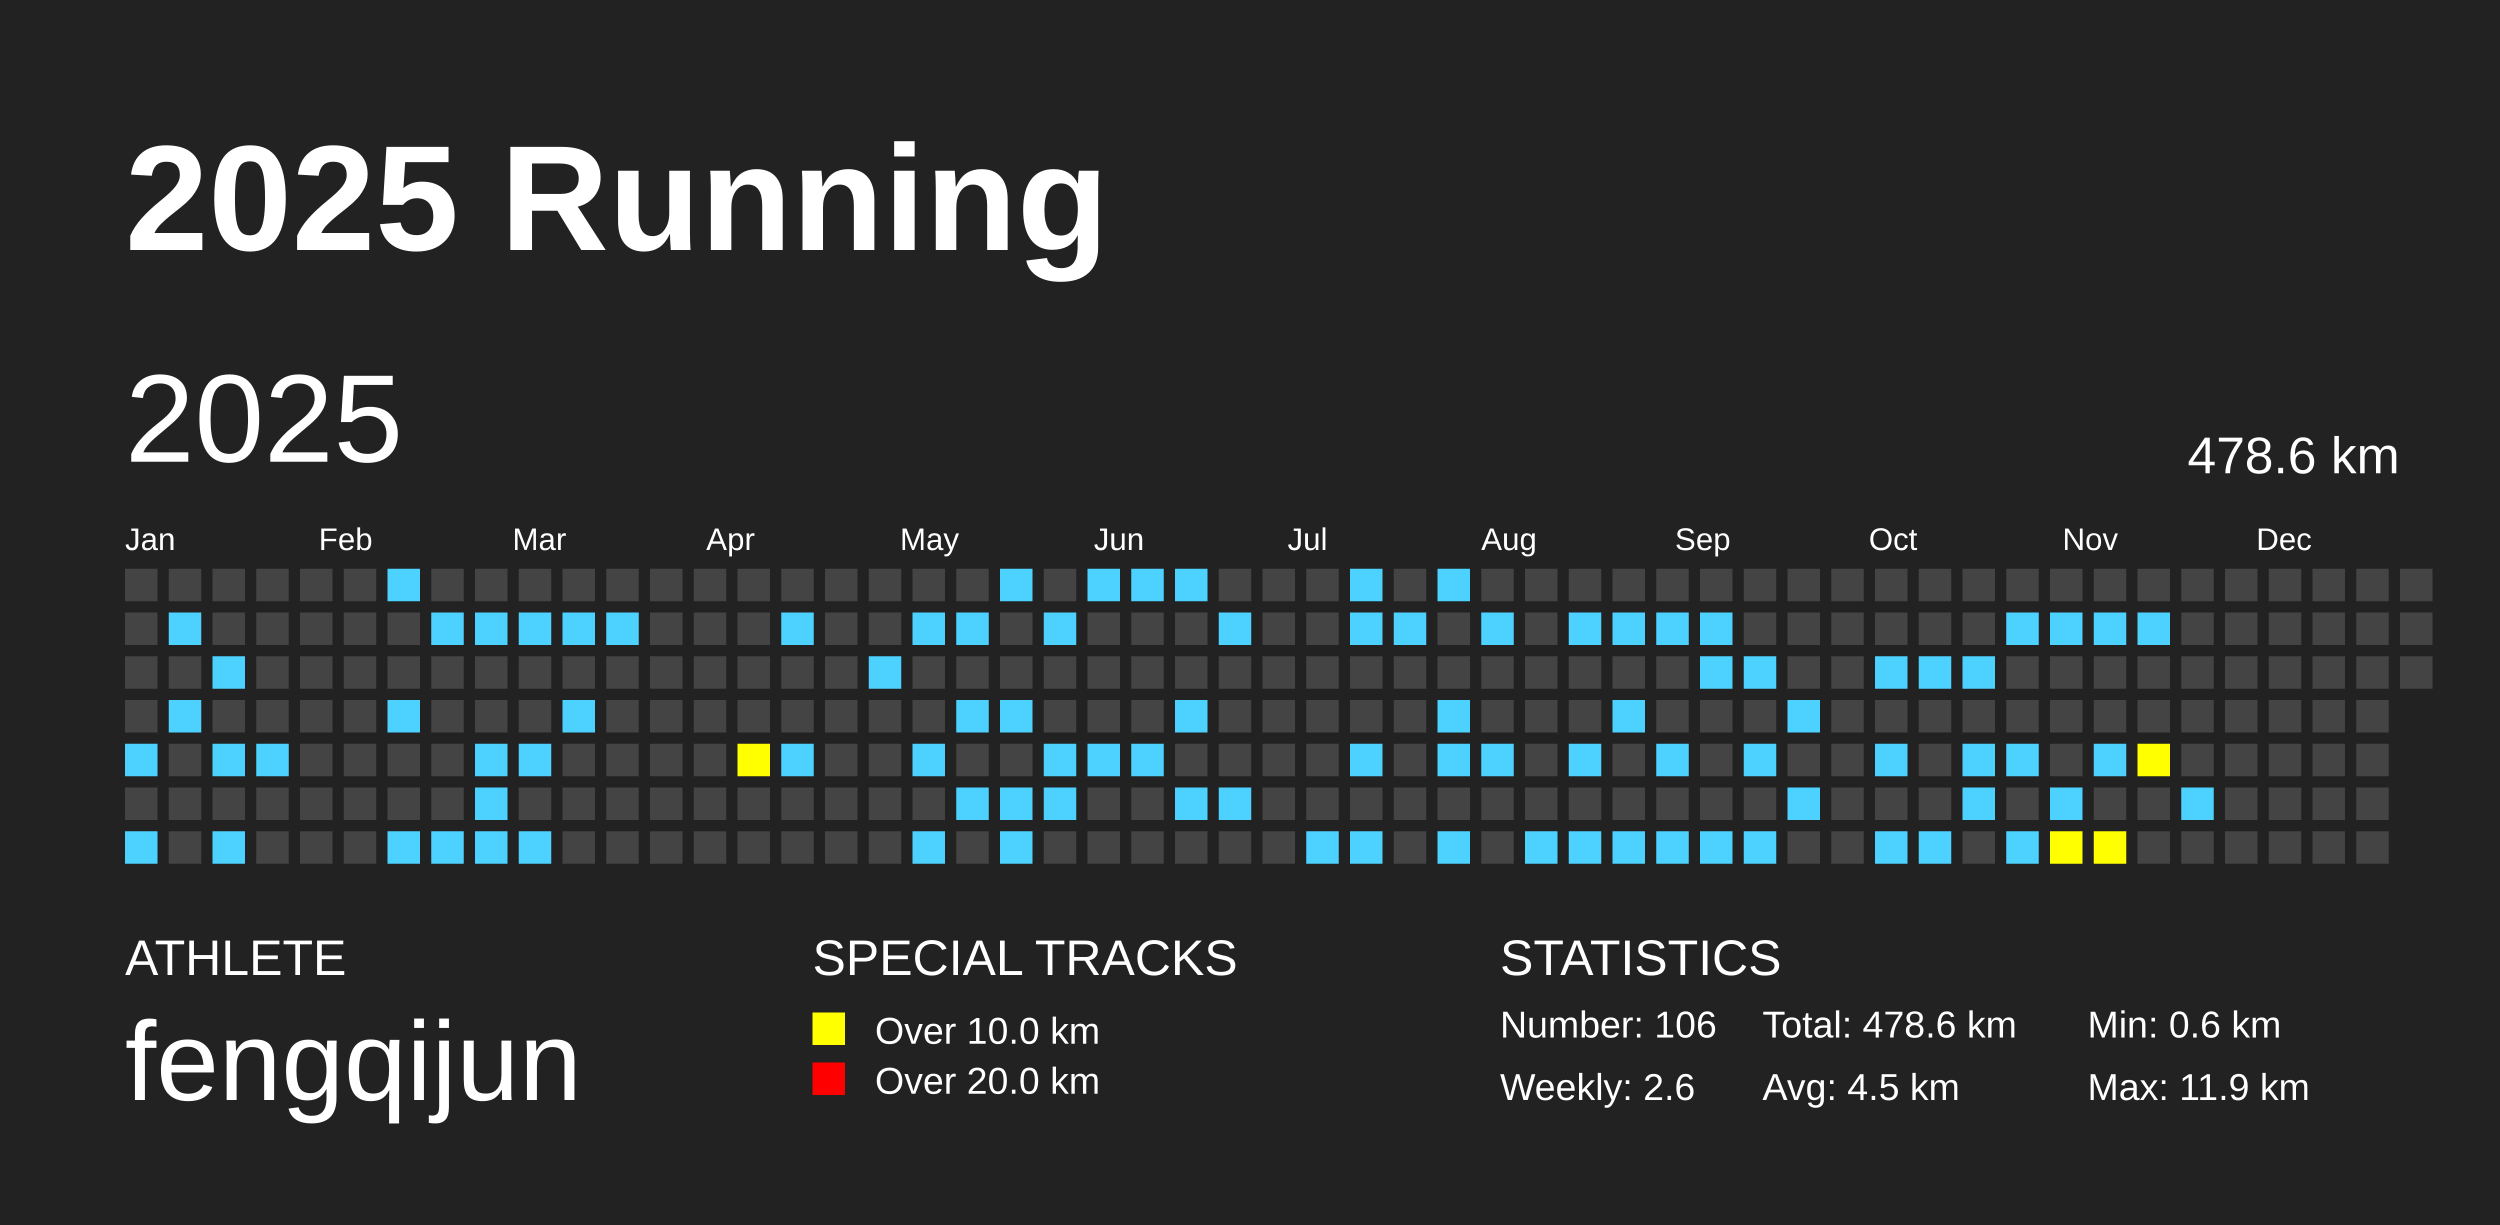
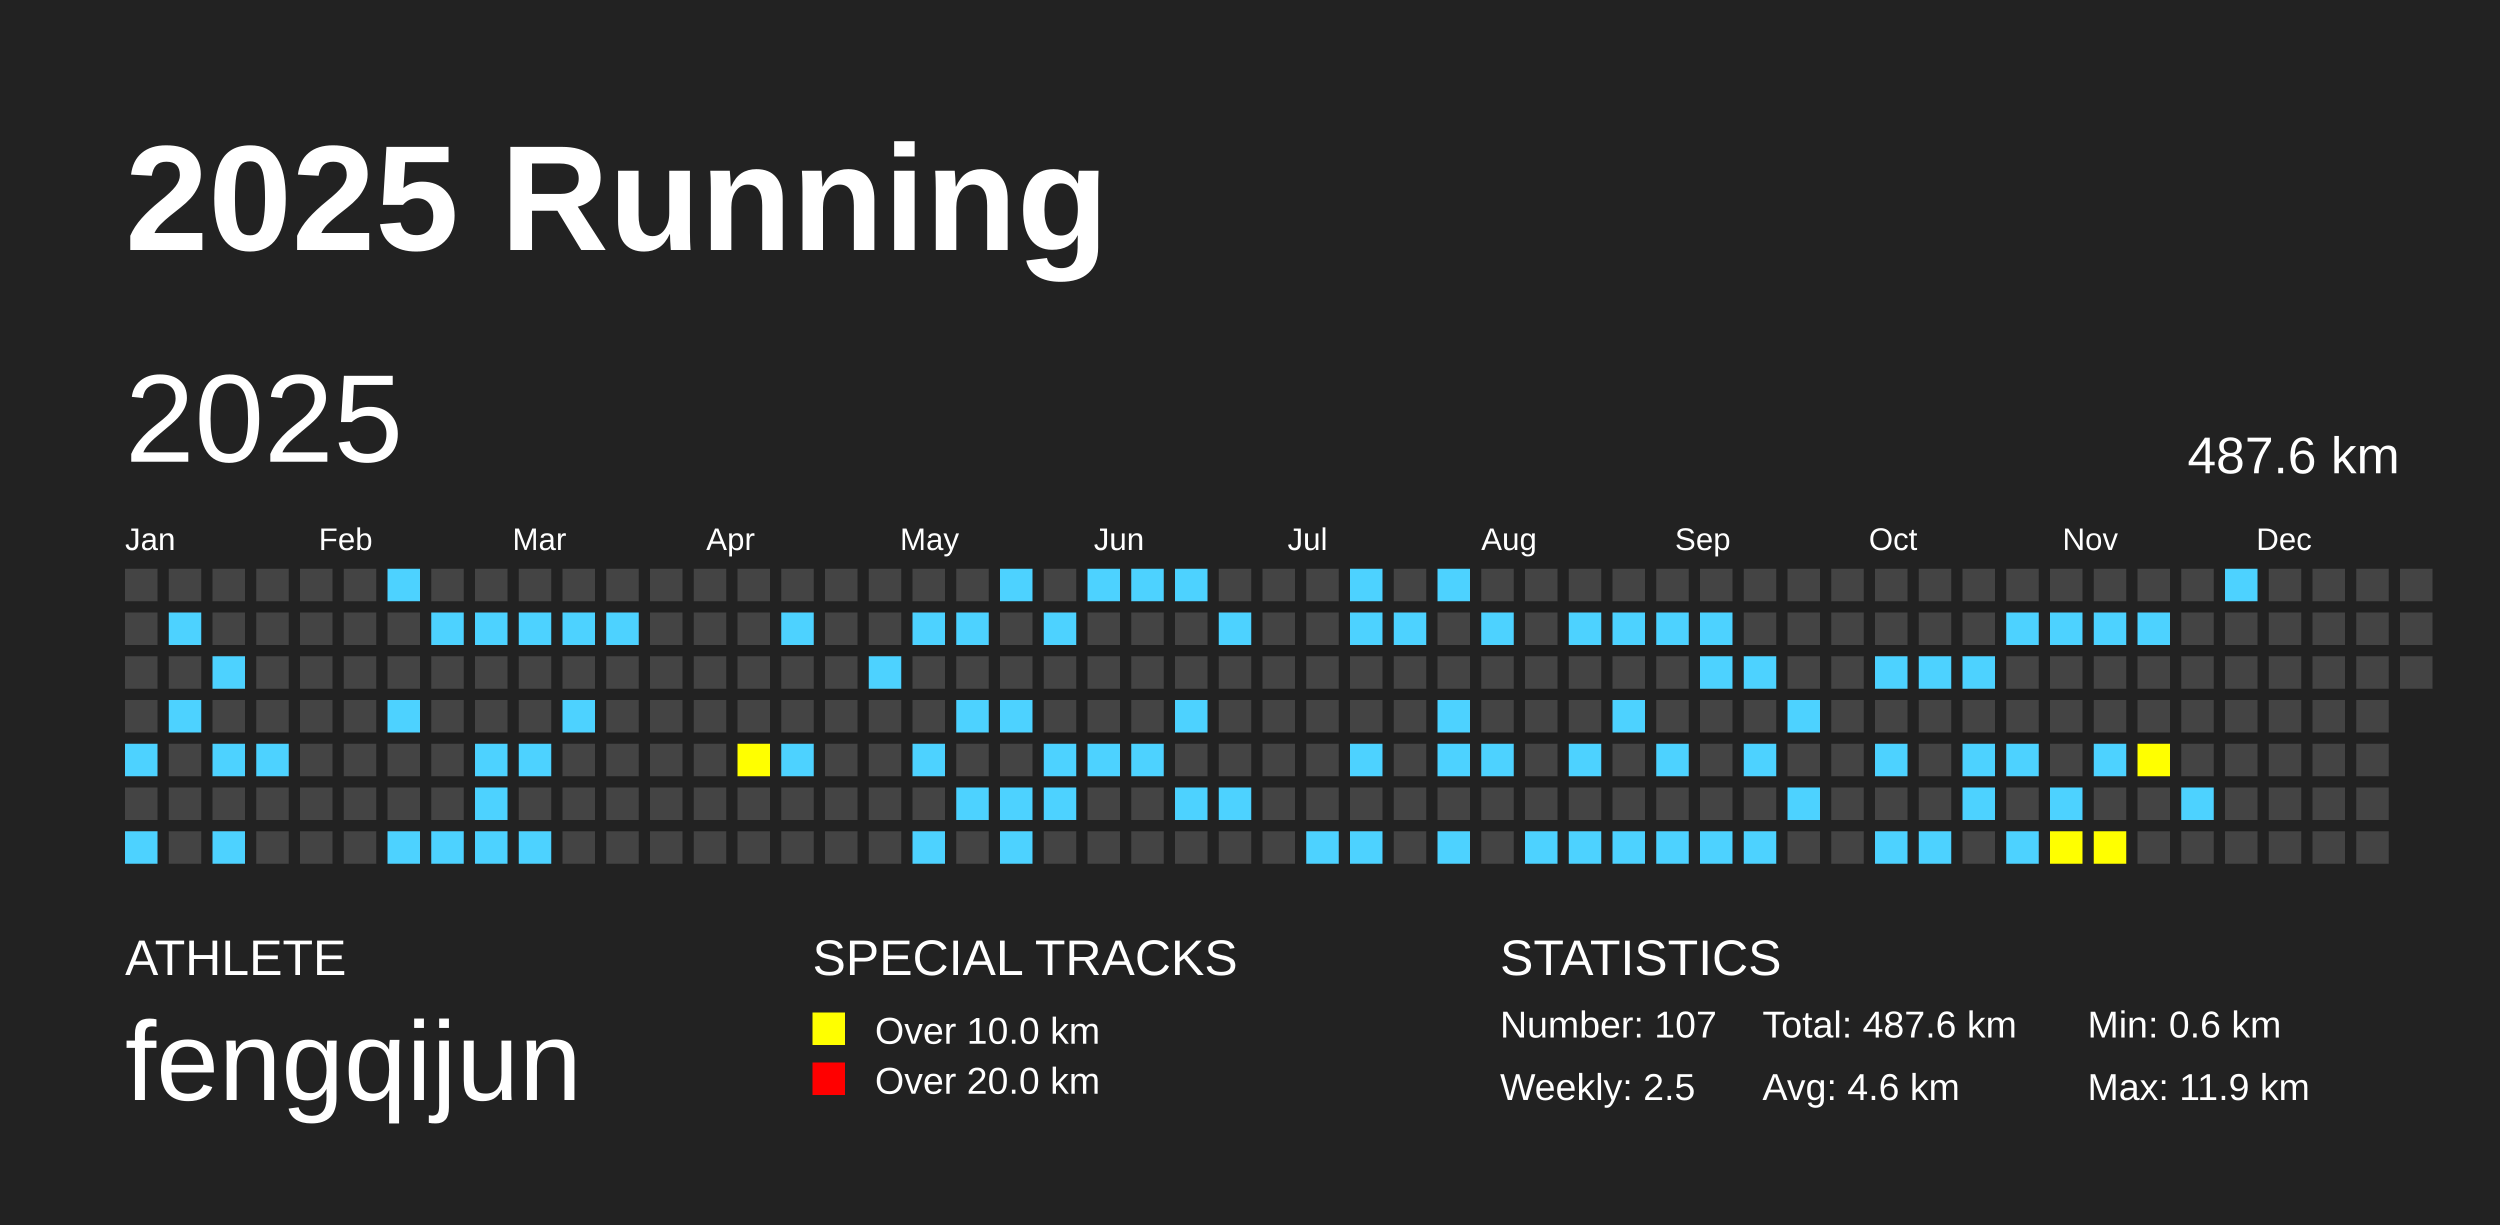
<svg xmlns="http://www.w3.org/2000/svg" baseProfile="full" height="98mm" version="1.1" viewBox="0,0,200,98" width="200mm">
  <defs />
  <rect fill="#222222" height="98" width="200" x="0" y="0" />
  <text fill="#FFFFFF" style="font-size:12px; font-family:Arial; font-weight:bold;" x="10" y="20">2025 Running</text>
  <text fill="#FFFFFF" style="font-size:4px; font-family:Arial" x="10" y="78">ATHLETE</text>
  <text fill="#FFFFFF" style="font-size:9px; font-family:Arial" x="10" y="88">fengqijun</text>
  <text fill="#FFFFFF" style="font-size:4px; font-family:Arial" x="65" y="78">SPECIAL TRACKS</text>
  <rect fill="yellow" height="2.6" width="2.6" x="65" y="81" />
  <text fill="#FFFFFF" style="font-size:3px; font-family:Arial" x="70" y="83.5">Over 10.0 km</text>
  <rect fill="red" height="2.6" width="2.6" x="65" y="85" />
  <text fill="#FFFFFF" style="font-size:3px; font-family:Arial" x="70" y="87.5">Over 20.0 km</text>
  <text fill="#FFFFFF" style="font-size:4px; font-family:Arial" x="120" y="78">STATISTICS</text>
-   <text fill="#FFFFFF" style="font-size:3px; font-family:Arial" x="120" y="83">Number: 106</text>
-   <text fill="#FFFFFF" style="font-size:3px; font-family:Arial" x="120" y="88">Weekly: 2.6</text>
-   <text fill="#FFFFFF" style="font-size:3px; font-family:Arial" x="141" y="83">Total: 478.6 km</text>
-   <text fill="#FFFFFF" style="font-size:3px; font-family:Arial" x="141" y="88">Avg: 4.5 km</text>
+   <text fill="#FFFFFF" style="font-size:3px; font-family:Arial" x="120" y="83">Number: 107</text>
+   <text fill="#FFFFFF" style="font-size:3px; font-family:Arial" x="120" y="88">Weekly: 2.5</text>
+   <text fill="#FFFFFF" style="font-size:3px; font-family:Arial" x="141" y="83">Total: 487.6 km</text>
+   <text fill="#FFFFFF" style="font-size:3px; font-family:Arial" x="141" y="88">Avg: 4.6 km</text>
  <text fill="#FFFFFF" style="font-size:3px; font-family:Arial" x="167" y="83">Min: 0.6 km</text>
  <text fill="#FFFFFF" style="font-size:3px; font-family:Arial" x="167" y="88">Max: 11.9 km</text>
  <text dominant-baseline="hanging" fill="#FFFFFF" style="font-size:10.0px; font-family:Arial;" x="10" y="30">2025</text>
-   <text dominant-baseline="hanging" fill="#FFFFFF" style="font-size:4.125px; font-family:Arial;" x="175" y="35">478.6 km</text>
+   <text dominant-baseline="hanging" fill="#FFFFFF" style="font-size:4.125px; font-family:Arial;" x="175" y="35">487.6 km</text>
  <text fill="#FFFFFF" style="font-size:2.5px; font-family:Arial" x="10.0" y="44">Jan</text>
  <text fill="#FFFFFF" style="font-size:2.5px; font-family:Arial" x="25.5" y="44">Feb</text>
  <text fill="#FFFFFF" style="font-size:2.5px; font-family:Arial" x="41.0" y="44">Mar</text>
  <text fill="#FFFFFF" style="font-size:2.5px; font-family:Arial" x="56.5" y="44">Apr</text>
  <text fill="#FFFFFF" style="font-size:2.5px; font-family:Arial" x="72.0" y="44">May</text>
  <text fill="#FFFFFF" style="font-size:2.5px; font-family:Arial" x="87.5" y="44">Jun</text>
  <text fill="#FFFFFF" style="font-size:2.5px; font-family:Arial" x="103.0" y="44">Jul</text>
  <text fill="#FFFFFF" style="font-size:2.5px; font-family:Arial" x="118.5" y="44">Aug</text>
  <text fill="#FFFFFF" style="font-size:2.5px; font-family:Arial" x="134.0" y="44">Sep</text>
  <text fill="#FFFFFF" style="font-size:2.5px; font-family:Arial" x="149.5" y="44">Oct</text>
  <text fill="#FFFFFF" style="font-size:2.5px; font-family:Arial" x="165.0" y="44">Nov</text>
  <text fill="#FFFFFF" style="font-size:2.5px; font-family:Arial" x="180.5" y="44">Dec</text>
  <rect fill="#444444" height="2.6" width="2.6" x="10.0" y="45.5" />
  <rect fill="#444444" height="2.6" width="2.6" x="10.0" y="49.0" />
  <rect fill="#444444" height="2.6" width="2.6" x="10.0" y="52.5" />
  <rect fill="#444444" height="2.6" width="2.6" x="10.0" y="56.0" />
  <rect fill="#4DD2FF" height="2.6" width="2.6" x="10.0" y="59.5" />
  <rect fill="#444444" height="2.6" width="2.6" x="10.0" y="63.0" />
  <rect fill="#4DD2FF" height="2.6" width="2.6" x="10.0" y="66.5" />
  <rect fill="#444444" height="2.6" width="2.6" x="13.5" y="45.5" />
  <rect fill="#4DD2FF" height="2.6" width="2.6" x="13.5" y="49.0" />
  <rect fill="#444444" height="2.6" width="2.6" x="13.5" y="52.5" />
  <rect fill="#4DD2FF" height="2.6" width="2.6" x="13.5" y="56.0" />
  <rect fill="#444444" height="2.6" width="2.6" x="13.5" y="59.5" />
  <rect fill="#444444" height="2.6" width="2.6" x="13.5" y="63.0" />
  <rect fill="#444444" height="2.6" width="2.6" x="13.5" y="66.5" />
  <rect fill="#444444" height="2.6" width="2.6" x="17.0" y="45.5" />
  <rect fill="#444444" height="2.6" width="2.6" x="17.0" y="49.0" />
  <rect fill="#4DD2FF" height="2.6" width="2.6" x="17.0" y="52.5" />
  <rect fill="#444444" height="2.6" width="2.6" x="17.0" y="56.0" />
  <rect fill="#4DD2FF" height="2.6" width="2.6" x="17.0" y="59.5" />
  <rect fill="#444444" height="2.6" width="2.6" x="17.0" y="63.0" />
  <rect fill="#4DD2FF" height="2.6" width="2.6" x="17.0" y="66.5" />
  <rect fill="#444444" height="2.6" width="2.6" x="20.5" y="45.5" />
  <rect fill="#444444" height="2.6" width="2.6" x="20.5" y="49.0" />
  <rect fill="#444444" height="2.6" width="2.6" x="20.5" y="52.5" />
  <rect fill="#444444" height="2.6" width="2.6" x="20.5" y="56.0" />
  <rect fill="#4DD2FF" height="2.6" width="2.6" x="20.5" y="59.5" />
  <rect fill="#444444" height="2.6" width="2.6" x="20.5" y="63.0" />
  <rect fill="#444444" height="2.6" width="2.6" x="20.5" y="66.5" />
  <rect fill="#444444" height="2.6" width="2.6" x="24.0" y="45.5" />
  <rect fill="#444444" height="2.6" width="2.6" x="24.0" y="49.0" />
  <rect fill="#444444" height="2.6" width="2.6" x="24.0" y="52.5" />
  <rect fill="#444444" height="2.6" width="2.6" x="24.0" y="56.0" />
  <rect fill="#444444" height="2.6" width="2.6" x="24.0" y="59.5" />
  <rect fill="#444444" height="2.6" width="2.6" x="24.0" y="63.0" />
  <rect fill="#444444" height="2.6" width="2.6" x="24.0" y="66.5" />
  <rect fill="#444444" height="2.6" width="2.6" x="27.5" y="45.5" />
  <rect fill="#444444" height="2.6" width="2.6" x="27.5" y="49.0" />
  <rect fill="#444444" height="2.6" width="2.6" x="27.5" y="52.5" />
  <rect fill="#444444" height="2.6" width="2.6" x="27.5" y="56.0" />
  <rect fill="#444444" height="2.6" width="2.6" x="27.5" y="59.5" />
  <rect fill="#444444" height="2.6" width="2.6" x="27.5" y="63.0" />
  <rect fill="#444444" height="2.6" width="2.6" x="27.5" y="66.5" />
  <rect fill="#4DD2FF" height="2.6" width="2.6" x="31.0" y="45.5" />
  <rect fill="#444444" height="2.6" width="2.6" x="31.0" y="49.0" />
  <rect fill="#444444" height="2.6" width="2.6" x="31.0" y="52.5" />
  <rect fill="#4DD2FF" height="2.6" width="2.6" x="31.0" y="56.0" />
  <rect fill="#444444" height="2.6" width="2.6" x="31.0" y="59.5" />
  <rect fill="#444444" height="2.6" width="2.6" x="31.0" y="63.0" />
  <rect fill="#4DD2FF" height="2.6" width="2.6" x="31.0" y="66.5" />
  <rect fill="#444444" height="2.6" width="2.6" x="34.5" y="45.5" />
  <rect fill="#4DD2FF" height="2.6" width="2.6" x="34.5" y="49.0" />
  <rect fill="#444444" height="2.6" width="2.6" x="34.5" y="52.5" />
  <rect fill="#444444" height="2.6" width="2.6" x="34.5" y="56.0" />
  <rect fill="#444444" height="2.6" width="2.6" x="34.5" y="59.5" />
  <rect fill="#444444" height="2.6" width="2.6" x="34.5" y="63.0" />
  <rect fill="#4DD2FF" height="2.6" width="2.6" x="34.5" y="66.5" />
  <rect fill="#444444" height="2.6" width="2.6" x="38.0" y="45.5" />
  <rect fill="#4DD2FF" height="2.6" width="2.6" x="38.0" y="49.0" />
  <rect fill="#444444" height="2.6" width="2.6" x="38.0" y="52.5" />
  <rect fill="#444444" height="2.6" width="2.6" x="38.0" y="56.0" />
  <rect fill="#4DD2FF" height="2.6" width="2.6" x="38.0" y="59.5" />
  <rect fill="#4DD2FF" height="2.6" width="2.6" x="38.0" y="63.0" />
  <rect fill="#4DD2FF" height="2.6" width="2.6" x="38.0" y="66.5" />
  <rect fill="#444444" height="2.6" width="2.6" x="41.5" y="45.5" />
  <rect fill="#4DD2FF" height="2.6" width="2.6" x="41.5" y="49.0" />
  <rect fill="#444444" height="2.6" width="2.6" x="41.5" y="52.5" />
  <rect fill="#444444" height="2.6" width="2.6" x="41.5" y="56.0" />
  <rect fill="#4DD2FF" height="2.6" width="2.6" x="41.5" y="59.5" />
  <rect fill="#444444" height="2.6" width="2.6" x="41.5" y="63.0" />
  <rect fill="#4DD2FF" height="2.6" width="2.6" x="41.5" y="66.5" />
  <rect fill="#444444" height="2.6" width="2.6" x="45.0" y="45.5" />
  <rect fill="#4DD2FF" height="2.6" width="2.6" x="45.0" y="49.0" />
  <rect fill="#444444" height="2.6" width="2.6" x="45.0" y="52.5" />
  <rect fill="#4DD2FF" height="2.6" width="2.6" x="45.0" y="56.0" />
  <rect fill="#444444" height="2.6" width="2.6" x="45.0" y="59.5" />
  <rect fill="#444444" height="2.6" width="2.6" x="45.0" y="63.0" />
  <rect fill="#444444" height="2.6" width="2.6" x="45.0" y="66.5" />
  <rect fill="#444444" height="2.6" width="2.6" x="48.5" y="45.5" />
  <rect fill="#4DD2FF" height="2.6" width="2.6" x="48.5" y="49.0" />
  <rect fill="#444444" height="2.6" width="2.6" x="48.5" y="52.5" />
  <rect fill="#444444" height="2.6" width="2.6" x="48.5" y="56.0" />
  <rect fill="#444444" height="2.6" width="2.6" x="48.5" y="59.5" />
  <rect fill="#444444" height="2.6" width="2.6" x="48.5" y="63.0" />
  <rect fill="#444444" height="2.6" width="2.6" x="48.5" y="66.5" />
  <rect fill="#444444" height="2.6" width="2.6" x="52.0" y="45.5" />
  <rect fill="#444444" height="2.6" width="2.6" x="52.0" y="49.0" />
  <rect fill="#444444" height="2.6" width="2.6" x="52.0" y="52.5" />
  <rect fill="#444444" height="2.6" width="2.6" x="52.0" y="56.0" />
  <rect fill="#444444" height="2.6" width="2.6" x="52.0" y="59.5" />
  <rect fill="#444444" height="2.6" width="2.6" x="52.0" y="63.0" />
  <rect fill="#444444" height="2.6" width="2.6" x="52.0" y="66.5" />
  <rect fill="#444444" height="2.6" width="2.6" x="55.5" y="45.5" />
  <rect fill="#444444" height="2.6" width="2.6" x="55.5" y="49.0" />
  <rect fill="#444444" height="2.6" width="2.6" x="55.5" y="52.5" />
  <rect fill="#444444" height="2.6" width="2.6" x="55.5" y="56.0" />
  <rect fill="#444444" height="2.6" width="2.6" x="55.5" y="59.5" />
  <rect fill="#444444" height="2.6" width="2.6" x="55.5" y="63.0" />
  <rect fill="#444444" height="2.6" width="2.6" x="55.5" y="66.5" />
  <rect fill="#444444" height="2.6" width="2.6" x="59.0" y="45.5" />
  <rect fill="#444444" height="2.6" width="2.6" x="59.0" y="49.0" />
  <rect fill="#444444" height="2.6" width="2.6" x="59.0" y="52.5" />
  <rect fill="#444444" height="2.6" width="2.6" x="59.0" y="56.0" />
  <rect fill="yellow" height="2.6" width="2.6" x="59.0" y="59.5" />
  <rect fill="#444444" height="2.6" width="2.6" x="59.0" y="63.0" />
  <rect fill="#444444" height="2.6" width="2.6" x="59.0" y="66.5" />
  <rect fill="#444444" height="2.6" width="2.6" x="62.5" y="45.5" />
  <rect fill="#4DD2FF" height="2.6" width="2.6" x="62.5" y="49.0" />
  <rect fill="#444444" height="2.6" width="2.6" x="62.5" y="52.5" />
  <rect fill="#444444" height="2.6" width="2.6" x="62.5" y="56.0" />
  <rect fill="#4DD2FF" height="2.6" width="2.6" x="62.5" y="59.5" />
  <rect fill="#444444" height="2.6" width="2.6" x="62.5" y="63.0" />
  <rect fill="#444444" height="2.6" width="2.6" x="62.5" y="66.5" />
  <rect fill="#444444" height="2.6" width="2.6" x="66.0" y="45.5" />
  <rect fill="#444444" height="2.6" width="2.6" x="66.0" y="49.0" />
  <rect fill="#444444" height="2.6" width="2.6" x="66.0" y="52.5" />
  <rect fill="#444444" height="2.6" width="2.6" x="66.0" y="56.0" />
  <rect fill="#444444" height="2.6" width="2.6" x="66.0" y="59.5" />
  <rect fill="#444444" height="2.6" width="2.6" x="66.0" y="63.0" />
  <rect fill="#444444" height="2.6" width="2.6" x="66.0" y="66.5" />
  <rect fill="#444444" height="2.6" width="2.6" x="69.5" y="45.5" />
  <rect fill="#444444" height="2.6" width="2.6" x="69.5" y="49.0" />
  <rect fill="#4DD2FF" height="2.6" width="2.6" x="69.5" y="52.5" />
  <rect fill="#444444" height="2.6" width="2.6" x="69.5" y="56.0" />
  <rect fill="#444444" height="2.6" width="2.6" x="69.5" y="59.5" />
  <rect fill="#444444" height="2.6" width="2.6" x="69.5" y="63.0" />
  <rect fill="#444444" height="2.6" width="2.6" x="69.5" y="66.5" />
  <rect fill="#444444" height="2.6" width="2.6" x="73.0" y="45.5" />
  <rect fill="#4DD2FF" height="2.6" width="2.6" x="73.0" y="49.0" />
  <rect fill="#444444" height="2.6" width="2.6" x="73.0" y="52.5" />
  <rect fill="#444444" height="2.6" width="2.6" x="73.0" y="56.0" />
  <rect fill="#4DD2FF" height="2.6" width="2.6" x="73.0" y="59.5" />
  <rect fill="#444444" height="2.6" width="2.6" x="73.0" y="63.0" />
  <rect fill="#4DD2FF" height="2.6" width="2.6" x="73.0" y="66.5" />
  <rect fill="#444444" height="2.6" width="2.6" x="76.5" y="45.5" />
  <rect fill="#4DD2FF" height="2.6" width="2.6" x="76.5" y="49.0" />
  <rect fill="#444444" height="2.6" width="2.6" x="76.5" y="52.5" />
  <rect fill="#4DD2FF" height="2.6" width="2.6" x="76.5" y="56.0" />
  <rect fill="#444444" height="2.6" width="2.6" x="76.5" y="59.5" />
  <rect fill="#4DD2FF" height="2.6" width="2.6" x="76.5" y="63.0" />
  <rect fill="#444444" height="2.6" width="2.6" x="76.5" y="66.5" />
  <rect fill="#4DD2FF" height="2.6" width="2.6" x="80.0" y="45.5" />
  <rect fill="#444444" height="2.6" width="2.6" x="80.0" y="49.0" />
  <rect fill="#444444" height="2.6" width="2.6" x="80.0" y="52.5" />
  <rect fill="#4DD2FF" height="2.6" width="2.6" x="80.0" y="56.0" />
  <rect fill="#444444" height="2.6" width="2.6" x="80.0" y="59.5" />
  <rect fill="#4DD2FF" height="2.6" width="2.6" x="80.0" y="63.0" />
  <rect fill="#4DD2FF" height="2.6" width="2.6" x="80.0" y="66.5" />
  <rect fill="#444444" height="2.6" width="2.6" x="83.5" y="45.5" />
  <rect fill="#4DD2FF" height="2.6" width="2.6" x="83.5" y="49.0" />
  <rect fill="#444444" height="2.6" width="2.6" x="83.5" y="52.5" />
  <rect fill="#444444" height="2.6" width="2.6" x="83.5" y="56.0" />
  <rect fill="#4DD2FF" height="2.6" width="2.6" x="83.5" y="59.5" />
  <rect fill="#4DD2FF" height="2.6" width="2.6" x="83.5" y="63.0" />
  <rect fill="#444444" height="2.6" width="2.6" x="83.5" y="66.5" />
  <rect fill="#4DD2FF" height="2.6" width="2.6" x="87.0" y="45.5" />
  <rect fill="#444444" height="2.6" width="2.6" x="87.0" y="49.0" />
  <rect fill="#444444" height="2.6" width="2.6" x="87.0" y="52.5" />
  <rect fill="#444444" height="2.6" width="2.6" x="87.0" y="56.0" />
  <rect fill="#4DD2FF" height="2.6" width="2.6" x="87.0" y="59.5" />
  <rect fill="#444444" height="2.6" width="2.6" x="87.0" y="63.0" />
  <rect fill="#444444" height="2.6" width="2.6" x="87.0" y="66.5" />
  <rect fill="#4DD2FF" height="2.6" width="2.6" x="90.5" y="45.5" />
  <rect fill="#444444" height="2.6" width="2.6" x="90.5" y="49.0" />
  <rect fill="#444444" height="2.6" width="2.6" x="90.5" y="52.5" />
  <rect fill="#444444" height="2.6" width="2.6" x="90.5" y="56.0" />
  <rect fill="#4DD2FF" height="2.6" width="2.6" x="90.5" y="59.5" />
  <rect fill="#444444" height="2.6" width="2.6" x="90.5" y="63.0" />
  <rect fill="#444444" height="2.6" width="2.6" x="90.5" y="66.5" />
  <rect fill="#4DD2FF" height="2.6" width="2.6" x="94.0" y="45.5" />
  <rect fill="#444444" height="2.6" width="2.6" x="94.0" y="49.0" />
  <rect fill="#444444" height="2.6" width="2.6" x="94.0" y="52.5" />
  <rect fill="#4DD2FF" height="2.6" width="2.6" x="94.0" y="56.0" />
  <rect fill="#444444" height="2.6" width="2.6" x="94.0" y="59.5" />
  <rect fill="#4DD2FF" height="2.6" width="2.6" x="94.0" y="63.0" />
  <rect fill="#444444" height="2.6" width="2.6" x="94.0" y="66.5" />
  <rect fill="#444444" height="2.6" width="2.6" x="97.5" y="45.5" />
  <rect fill="#4DD2FF" height="2.6" width="2.6" x="97.5" y="49.0" />
  <rect fill="#444444" height="2.6" width="2.6" x="97.5" y="52.5" />
  <rect fill="#444444" height="2.6" width="2.6" x="97.5" y="56.0" />
  <rect fill="#444444" height="2.6" width="2.6" x="97.5" y="59.5" />
  <rect fill="#4DD2FF" height="2.6" width="2.6" x="97.5" y="63.0" />
  <rect fill="#444444" height="2.6" width="2.6" x="97.5" y="66.5" />
  <rect fill="#444444" height="2.6" width="2.6" x="101.0" y="45.5" />
  <rect fill="#444444" height="2.6" width="2.6" x="101.0" y="49.0" />
  <rect fill="#444444" height="2.6" width="2.6" x="101.0" y="52.5" />
  <rect fill="#444444" height="2.6" width="2.6" x="101.0" y="56.0" />
  <rect fill="#444444" height="2.6" width="2.6" x="101.0" y="59.5" />
  <rect fill="#444444" height="2.6" width="2.6" x="101.0" y="63.0" />
  <rect fill="#444444" height="2.6" width="2.6" x="101.0" y="66.5" />
  <rect fill="#444444" height="2.6" width="2.6" x="104.5" y="45.5" />
  <rect fill="#444444" height="2.6" width="2.6" x="104.5" y="49.0" />
  <rect fill="#444444" height="2.6" width="2.6" x="104.5" y="52.5" />
  <rect fill="#444444" height="2.6" width="2.6" x="104.5" y="56.0" />
  <rect fill="#444444" height="2.6" width="2.6" x="104.5" y="59.5" />
  <rect fill="#444444" height="2.6" width="2.6" x="104.5" y="63.0" />
  <rect fill="#4DD2FF" height="2.6" width="2.6" x="104.5" y="66.5" />
  <rect fill="#4DD2FF" height="2.6" width="2.6" x="108.0" y="45.5" />
  <rect fill="#4DD2FF" height="2.6" width="2.6" x="108.0" y="49.0" />
  <rect fill="#444444" height="2.6" width="2.6" x="108.0" y="52.5" />
  <rect fill="#444444" height="2.6" width="2.6" x="108.0" y="56.0" />
  <rect fill="#4DD2FF" height="2.6" width="2.6" x="108.0" y="59.5" />
  <rect fill="#444444" height="2.6" width="2.6" x="108.0" y="63.0" />
  <rect fill="#4DD2FF" height="2.6" width="2.6" x="108.0" y="66.5" />
  <rect fill="#444444" height="2.6" width="2.6" x="111.5" y="45.5" />
  <rect fill="#4DD2FF" height="2.6" width="2.6" x="111.5" y="49.0" />
  <rect fill="#444444" height="2.6" width="2.6" x="111.5" y="52.5" />
  <rect fill="#444444" height="2.6" width="2.6" x="111.5" y="56.0" />
  <rect fill="#444444" height="2.6" width="2.6" x="111.5" y="59.5" />
  <rect fill="#444444" height="2.6" width="2.6" x="111.5" y="63.0" />
  <rect fill="#444444" height="2.6" width="2.6" x="111.5" y="66.5" />
  <rect fill="#4DD2FF" height="2.6" width="2.6" x="115.0" y="45.5" />
  <rect fill="#444444" height="2.6" width="2.6" x="115.0" y="49.0" />
  <rect fill="#444444" height="2.6" width="2.6" x="115.0" y="52.5" />
  <rect fill="#4DD2FF" height="2.6" width="2.6" x="115.0" y="56.0" />
  <rect fill="#4DD2FF" height="2.6" width="2.6" x="115.0" y="59.5" />
  <rect fill="#444444" height="2.6" width="2.6" x="115.0" y="63.0" />
  <rect fill="#4DD2FF" height="2.6" width="2.6" x="115.0" y="66.5" />
  <rect fill="#444444" height="2.6" width="2.6" x="118.5" y="45.5" />
  <rect fill="#4DD2FF" height="2.6" width="2.6" x="118.5" y="49.0" />
  <rect fill="#444444" height="2.6" width="2.6" x="118.5" y="52.5" />
  <rect fill="#444444" height="2.6" width="2.6" x="118.5" y="56.0" />
  <rect fill="#4DD2FF" height="2.6" width="2.6" x="118.5" y="59.5" />
  <rect fill="#444444" height="2.6" width="2.6" x="118.5" y="63.0" />
  <rect fill="#444444" height="2.6" width="2.6" x="118.5" y="66.5" />
  <rect fill="#444444" height="2.6" width="2.6" x="122.0" y="45.5" />
  <rect fill="#444444" height="2.6" width="2.6" x="122.0" y="49.0" />
  <rect fill="#444444" height="2.6" width="2.6" x="122.0" y="52.5" />
  <rect fill="#444444" height="2.6" width="2.6" x="122.0" y="56.0" />
  <rect fill="#444444" height="2.6" width="2.6" x="122.0" y="59.5" />
  <rect fill="#444444" height="2.6" width="2.6" x="122.0" y="63.0" />
  <rect fill="#4DD2FF" height="2.6" width="2.6" x="122.0" y="66.5" />
  <rect fill="#444444" height="2.6" width="2.6" x="125.5" y="45.5" />
  <rect fill="#4DD2FF" height="2.6" width="2.6" x="125.5" y="49.0" />
  <rect fill="#444444" height="2.6" width="2.6" x="125.5" y="52.5" />
  <rect fill="#444444" height="2.6" width="2.6" x="125.5" y="56.0" />
  <rect fill="#4DD2FF" height="2.6" width="2.6" x="125.5" y="59.5" />
  <rect fill="#444444" height="2.6" width="2.6" x="125.5" y="63.0" />
  <rect fill="#4DD2FF" height="2.6" width="2.6" x="125.5" y="66.5" />
  <rect fill="#444444" height="2.6" width="2.6" x="129.0" y="45.5" />
  <rect fill="#4DD2FF" height="2.6" width="2.6" x="129.0" y="49.0" />
  <rect fill="#444444" height="2.6" width="2.6" x="129.0" y="52.5" />
  <rect fill="#4DD2FF" height="2.6" width="2.6" x="129.0" y="56.0" />
  <rect fill="#444444" height="2.6" width="2.6" x="129.0" y="59.5" />
  <rect fill="#444444" height="2.6" width="2.6" x="129.0" y="63.0" />
  <rect fill="#4DD2FF" height="2.6" width="2.6" x="129.0" y="66.5" />
  <rect fill="#444444" height="2.6" width="2.6" x="132.5" y="45.5" />
  <rect fill="#4DD2FF" height="2.6" width="2.6" x="132.5" y="49.0" />
  <rect fill="#444444" height="2.6" width="2.6" x="132.5" y="52.5" />
  <rect fill="#444444" height="2.6" width="2.6" x="132.5" y="56.0" />
  <rect fill="#4DD2FF" height="2.6" width="2.6" x="132.5" y="59.5" />
  <rect fill="#444444" height="2.6" width="2.6" x="132.5" y="63.0" />
  <rect fill="#4DD2FF" height="2.6" width="2.6" x="132.5" y="66.5" />
  <rect fill="#444444" height="2.6" width="2.6" x="136.0" y="45.5" />
  <rect fill="#4DD2FF" height="2.6" width="2.6" x="136.0" y="49.0" />
  <rect fill="#4DD2FF" height="2.6" width="2.6" x="136.0" y="52.5" />
  <rect fill="#444444" height="2.6" width="2.6" x="136.0" y="56.0" />
  <rect fill="#444444" height="2.6" width="2.6" x="136.0" y="59.5" />
  <rect fill="#444444" height="2.6" width="2.6" x="136.0" y="63.0" />
  <rect fill="#4DD2FF" height="2.6" width="2.6" x="136.0" y="66.5" />
  <rect fill="#444444" height="2.6" width="2.6" x="139.5" y="45.5" />
  <rect fill="#444444" height="2.6" width="2.6" x="139.5" y="49.0" />
  <rect fill="#4DD2FF" height="2.6" width="2.6" x="139.5" y="52.5" />
  <rect fill="#444444" height="2.6" width="2.6" x="139.5" y="56.0" />
  <rect fill="#4DD2FF" height="2.6" width="2.6" x="139.5" y="59.5" />
  <rect fill="#444444" height="2.6" width="2.6" x="139.5" y="63.0" />
  <rect fill="#4DD2FF" height="2.6" width="2.6" x="139.5" y="66.5" />
  <rect fill="#444444" height="2.6" width="2.6" x="143.0" y="45.5" />
  <rect fill="#444444" height="2.6" width="2.6" x="143.0" y="49.0" />
  <rect fill="#444444" height="2.6" width="2.6" x="143.0" y="52.5" />
  <rect fill="#4DD2FF" height="2.6" width="2.6" x="143.0" y="56.0" />
  <rect fill="#444444" height="2.6" width="2.6" x="143.0" y="59.5" />
  <rect fill="#4DD2FF" height="2.6" width="2.6" x="143.0" y="63.0" />
  <rect fill="#444444" height="2.6" width="2.6" x="143.0" y="66.5" />
  <rect fill="#444444" height="2.6" width="2.6" x="146.5" y="45.5" />
  <rect fill="#444444" height="2.6" width="2.6" x="146.5" y="49.0" />
  <rect fill="#444444" height="2.6" width="2.6" x="146.5" y="52.5" />
  <rect fill="#444444" height="2.6" width="2.6" x="146.5" y="56.0" />
  <rect fill="#444444" height="2.6" width="2.6" x="146.5" y="59.5" />
  <rect fill="#444444" height="2.6" width="2.6" x="146.5" y="63.0" />
  <rect fill="#444444" height="2.6" width="2.6" x="146.5" y="66.5" />
  <rect fill="#444444" height="2.6" width="2.6" x="150.0" y="45.5" />
  <rect fill="#444444" height="2.6" width="2.6" x="150.0" y="49.0" />
  <rect fill="#4DD2FF" height="2.6" width="2.6" x="150.0" y="52.5" />
  <rect fill="#444444" height="2.6" width="2.6" x="150.0" y="56.0" />
  <rect fill="#4DD2FF" height="2.6" width="2.6" x="150.0" y="59.5" />
  <rect fill="#444444" height="2.6" width="2.6" x="150.0" y="63.0" />
  <rect fill="#4DD2FF" height="2.6" width="2.6" x="150.0" y="66.5" />
  <rect fill="#444444" height="2.6" width="2.6" x="153.5" y="45.5" />
  <rect fill="#444444" height="2.6" width="2.6" x="153.5" y="49.0" />
  <rect fill="#4DD2FF" height="2.6" width="2.6" x="153.5" y="52.5" />
  <rect fill="#444444" height="2.6" width="2.6" x="153.5" y="56.0" />
  <rect fill="#444444" height="2.6" width="2.6" x="153.5" y="59.5" />
  <rect fill="#444444" height="2.6" width="2.6" x="153.5" y="63.0" />
  <rect fill="#4DD2FF" height="2.6" width="2.6" x="153.5" y="66.5" />
  <rect fill="#444444" height="2.6" width="2.6" x="157.0" y="45.5" />
  <rect fill="#444444" height="2.6" width="2.6" x="157.0" y="49.0" />
  <rect fill="#4DD2FF" height="2.6" width="2.6" x="157.0" y="52.5" />
  <rect fill="#444444" height="2.6" width="2.6" x="157.0" y="56.0" />
  <rect fill="#4DD2FF" height="2.6" width="2.6" x="157.0" y="59.5" />
  <rect fill="#4DD2FF" height="2.6" width="2.6" x="157.0" y="63.0" />
  <rect fill="#444444" height="2.6" width="2.6" x="157.0" y="66.5" />
  <rect fill="#444444" height="2.6" width="2.6" x="160.5" y="45.5" />
  <rect fill="#4DD2FF" height="2.6" width="2.6" x="160.5" y="49.0" />
  <rect fill="#444444" height="2.6" width="2.6" x="160.5" y="52.5" />
  <rect fill="#444444" height="2.6" width="2.6" x="160.5" y="56.0" />
  <rect fill="#4DD2FF" height="2.6" width="2.6" x="160.5" y="59.5" />
  <rect fill="#444444" height="2.6" width="2.6" x="160.5" y="63.0" />
  <rect fill="#4DD2FF" height="2.6" width="2.6" x="160.5" y="66.5" />
  <rect fill="#444444" height="2.6" width="2.6" x="164.0" y="45.5" />
  <rect fill="#4DD2FF" height="2.6" width="2.6" x="164.0" y="49.0" />
  <rect fill="#444444" height="2.6" width="2.6" x="164.0" y="52.5" />
  <rect fill="#444444" height="2.6" width="2.6" x="164.0" y="56.0" />
  <rect fill="#444444" height="2.6" width="2.6" x="164.0" y="59.5" />
  <rect fill="#4DD2FF" height="2.6" width="2.6" x="164.0" y="63.0" />
  <rect fill="yellow" height="2.6" width="2.6" x="164.0" y="66.5" />
  <rect fill="#444444" height="2.6" width="2.6" x="167.5" y="45.5" />
  <rect fill="#4DD2FF" height="2.6" width="2.6" x="167.5" y="49.0" />
  <rect fill="#444444" height="2.6" width="2.6" x="167.5" y="52.5" />
  <rect fill="#444444" height="2.6" width="2.6" x="167.5" y="56.0" />
  <rect fill="#4DD2FF" height="2.6" width="2.6" x="167.5" y="59.5" />
  <rect fill="#444444" height="2.6" width="2.6" x="167.5" y="63.0" />
  <rect fill="yellow" height="2.6" width="2.6" x="167.5" y="66.5" />
  <rect fill="#444444" height="2.6" width="2.6" x="171.0" y="45.5" />
  <rect fill="#4DD2FF" height="2.6" width="2.6" x="171.0" y="49.0" />
  <rect fill="#444444" height="2.6" width="2.6" x="171.0" y="52.5" />
  <rect fill="#444444" height="2.6" width="2.6" x="171.0" y="56.0" />
  <rect fill="yellow" height="2.6" width="2.6" x="171.0" y="59.5" />
  <rect fill="#444444" height="2.6" width="2.6" x="171.0" y="63.0" />
  <rect fill="#444444" height="2.6" width="2.6" x="171.0" y="66.5" />
  <rect fill="#444444" height="2.6" width="2.6" x="174.5" y="45.5" />
  <rect fill="#444444" height="2.6" width="2.6" x="174.5" y="49.0" />
  <rect fill="#444444" height="2.6" width="2.6" x="174.5" y="52.5" />
  <rect fill="#444444" height="2.6" width="2.6" x="174.5" y="56.0" />
  <rect fill="#444444" height="2.6" width="2.6" x="174.5" y="59.5" />
  <rect fill="#4DD2FF" height="2.6" width="2.6" x="174.5" y="63.0" />
  <rect fill="#444444" height="2.6" width="2.6" x="174.5" y="66.5" />
-   <rect fill="#444444" height="2.6" width="2.6" x="178.0" y="45.5" />
+   <rect fill="#4DD2FF" height="2.6" width="2.6" x="178.0" y="45.5" />
  <rect fill="#444444" height="2.6" width="2.6" x="178.0" y="49.0" />
  <rect fill="#444444" height="2.6" width="2.6" x="178.0" y="52.5" />
  <rect fill="#444444" height="2.6" width="2.6" x="178.0" y="56.0" />
  <rect fill="#444444" height="2.6" width="2.6" x="178.0" y="59.5" />
  <rect fill="#444444" height="2.6" width="2.6" x="178.0" y="63.0" />
  <rect fill="#444444" height="2.6" width="2.6" x="178.0" y="66.5" />
  <rect fill="#444444" height="2.6" width="2.6" x="181.5" y="45.5" />
  <rect fill="#444444" height="2.6" width="2.6" x="181.5" y="49.0" />
  <rect fill="#444444" height="2.6" width="2.6" x="181.5" y="52.5" />
  <rect fill="#444444" height="2.6" width="2.6" x="181.5" y="56.0" />
  <rect fill="#444444" height="2.6" width="2.6" x="181.5" y="59.5" />
  <rect fill="#444444" height="2.6" width="2.6" x="181.5" y="63.0" />
  <rect fill="#444444" height="2.6" width="2.6" x="181.5" y="66.5" />
  <rect fill="#444444" height="2.6" width="2.6" x="185.0" y="45.5" />
  <rect fill="#444444" height="2.6" width="2.6" x="185.0" y="49.0" />
  <rect fill="#444444" height="2.6" width="2.6" x="185.0" y="52.5" />
  <rect fill="#444444" height="2.6" width="2.6" x="185.0" y="56.0" />
  <rect fill="#444444" height="2.6" width="2.6" x="185.0" y="59.5" />
  <rect fill="#444444" height="2.6" width="2.6" x="185.0" y="63.0" />
  <rect fill="#444444" height="2.6" width="2.6" x="185.0" y="66.5" />
  <rect fill="#444444" height="2.6" width="2.6" x="188.5" y="45.5" />
  <rect fill="#444444" height="2.6" width="2.6" x="188.5" y="49.0" />
  <rect fill="#444444" height="2.6" width="2.6" x="188.5" y="52.5" />
  <rect fill="#444444" height="2.6" width="2.6" x="188.5" y="56.0" />
  <rect fill="#444444" height="2.6" width="2.6" x="188.5" y="59.5" />
  <rect fill="#444444" height="2.6" width="2.6" x="188.5" y="63.0" />
  <rect fill="#444444" height="2.6" width="2.6" x="188.5" y="66.5" />
  <rect fill="#444444" height="2.6" width="2.6" x="192.0" y="45.5" />
  <rect fill="#444444" height="2.6" width="2.6" x="192.0" y="49.0" />
  <rect fill="#444444" height="2.6" width="2.6" x="192.0" y="52.5" />
</svg>
